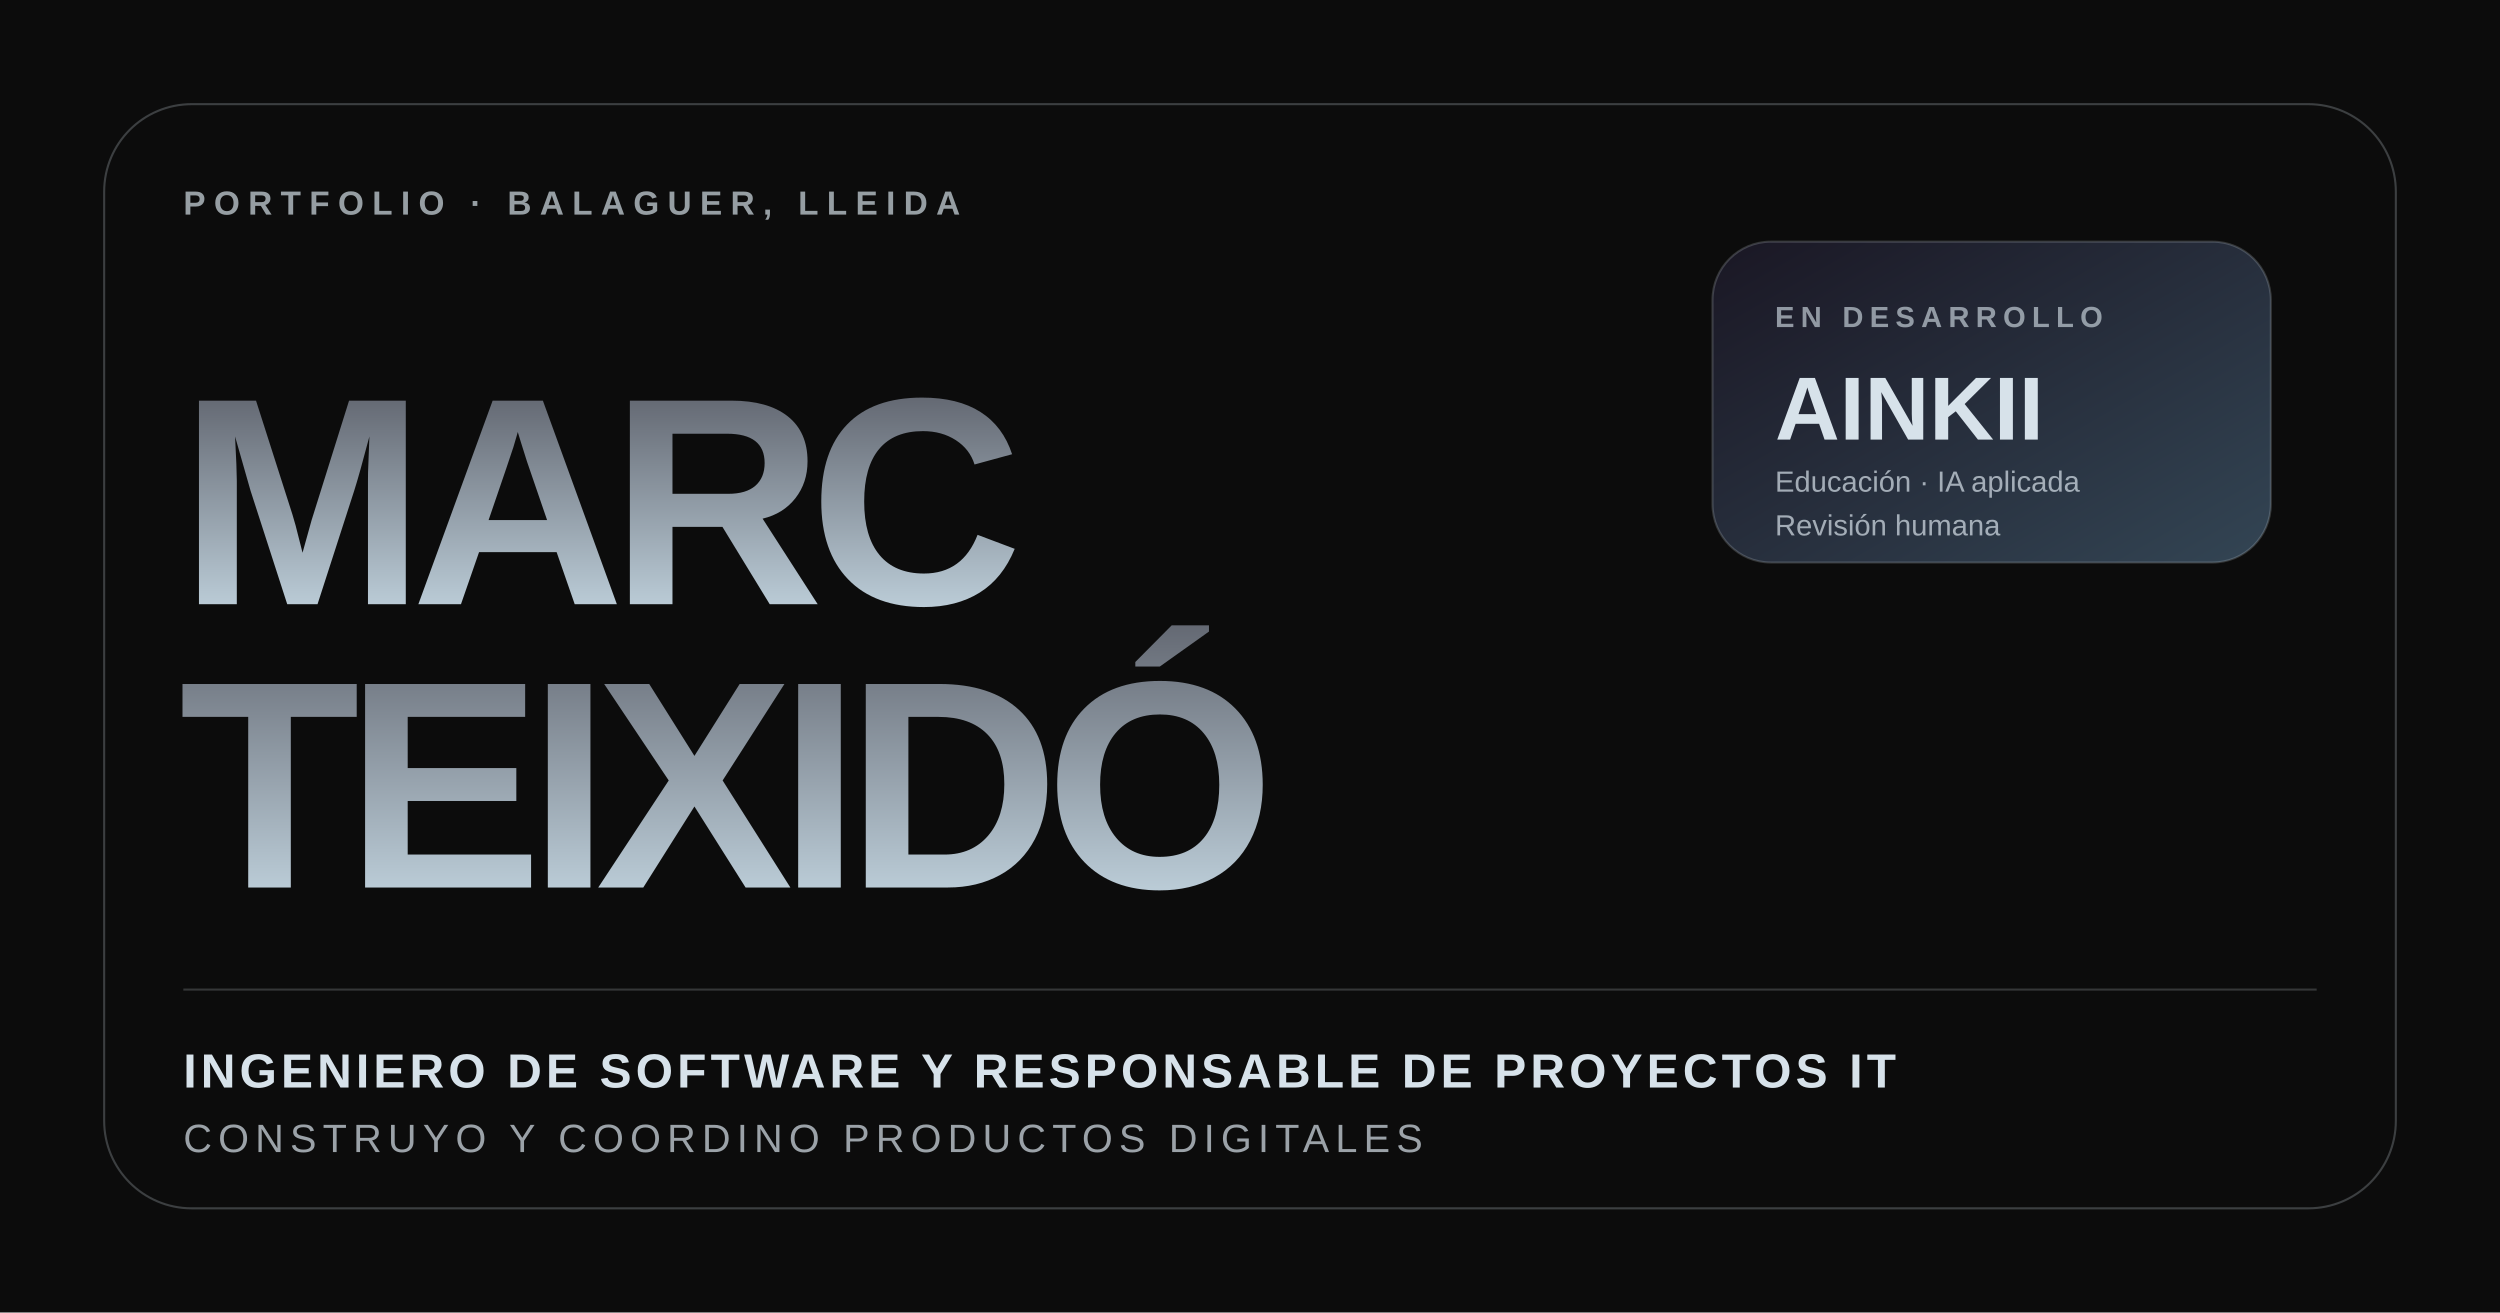
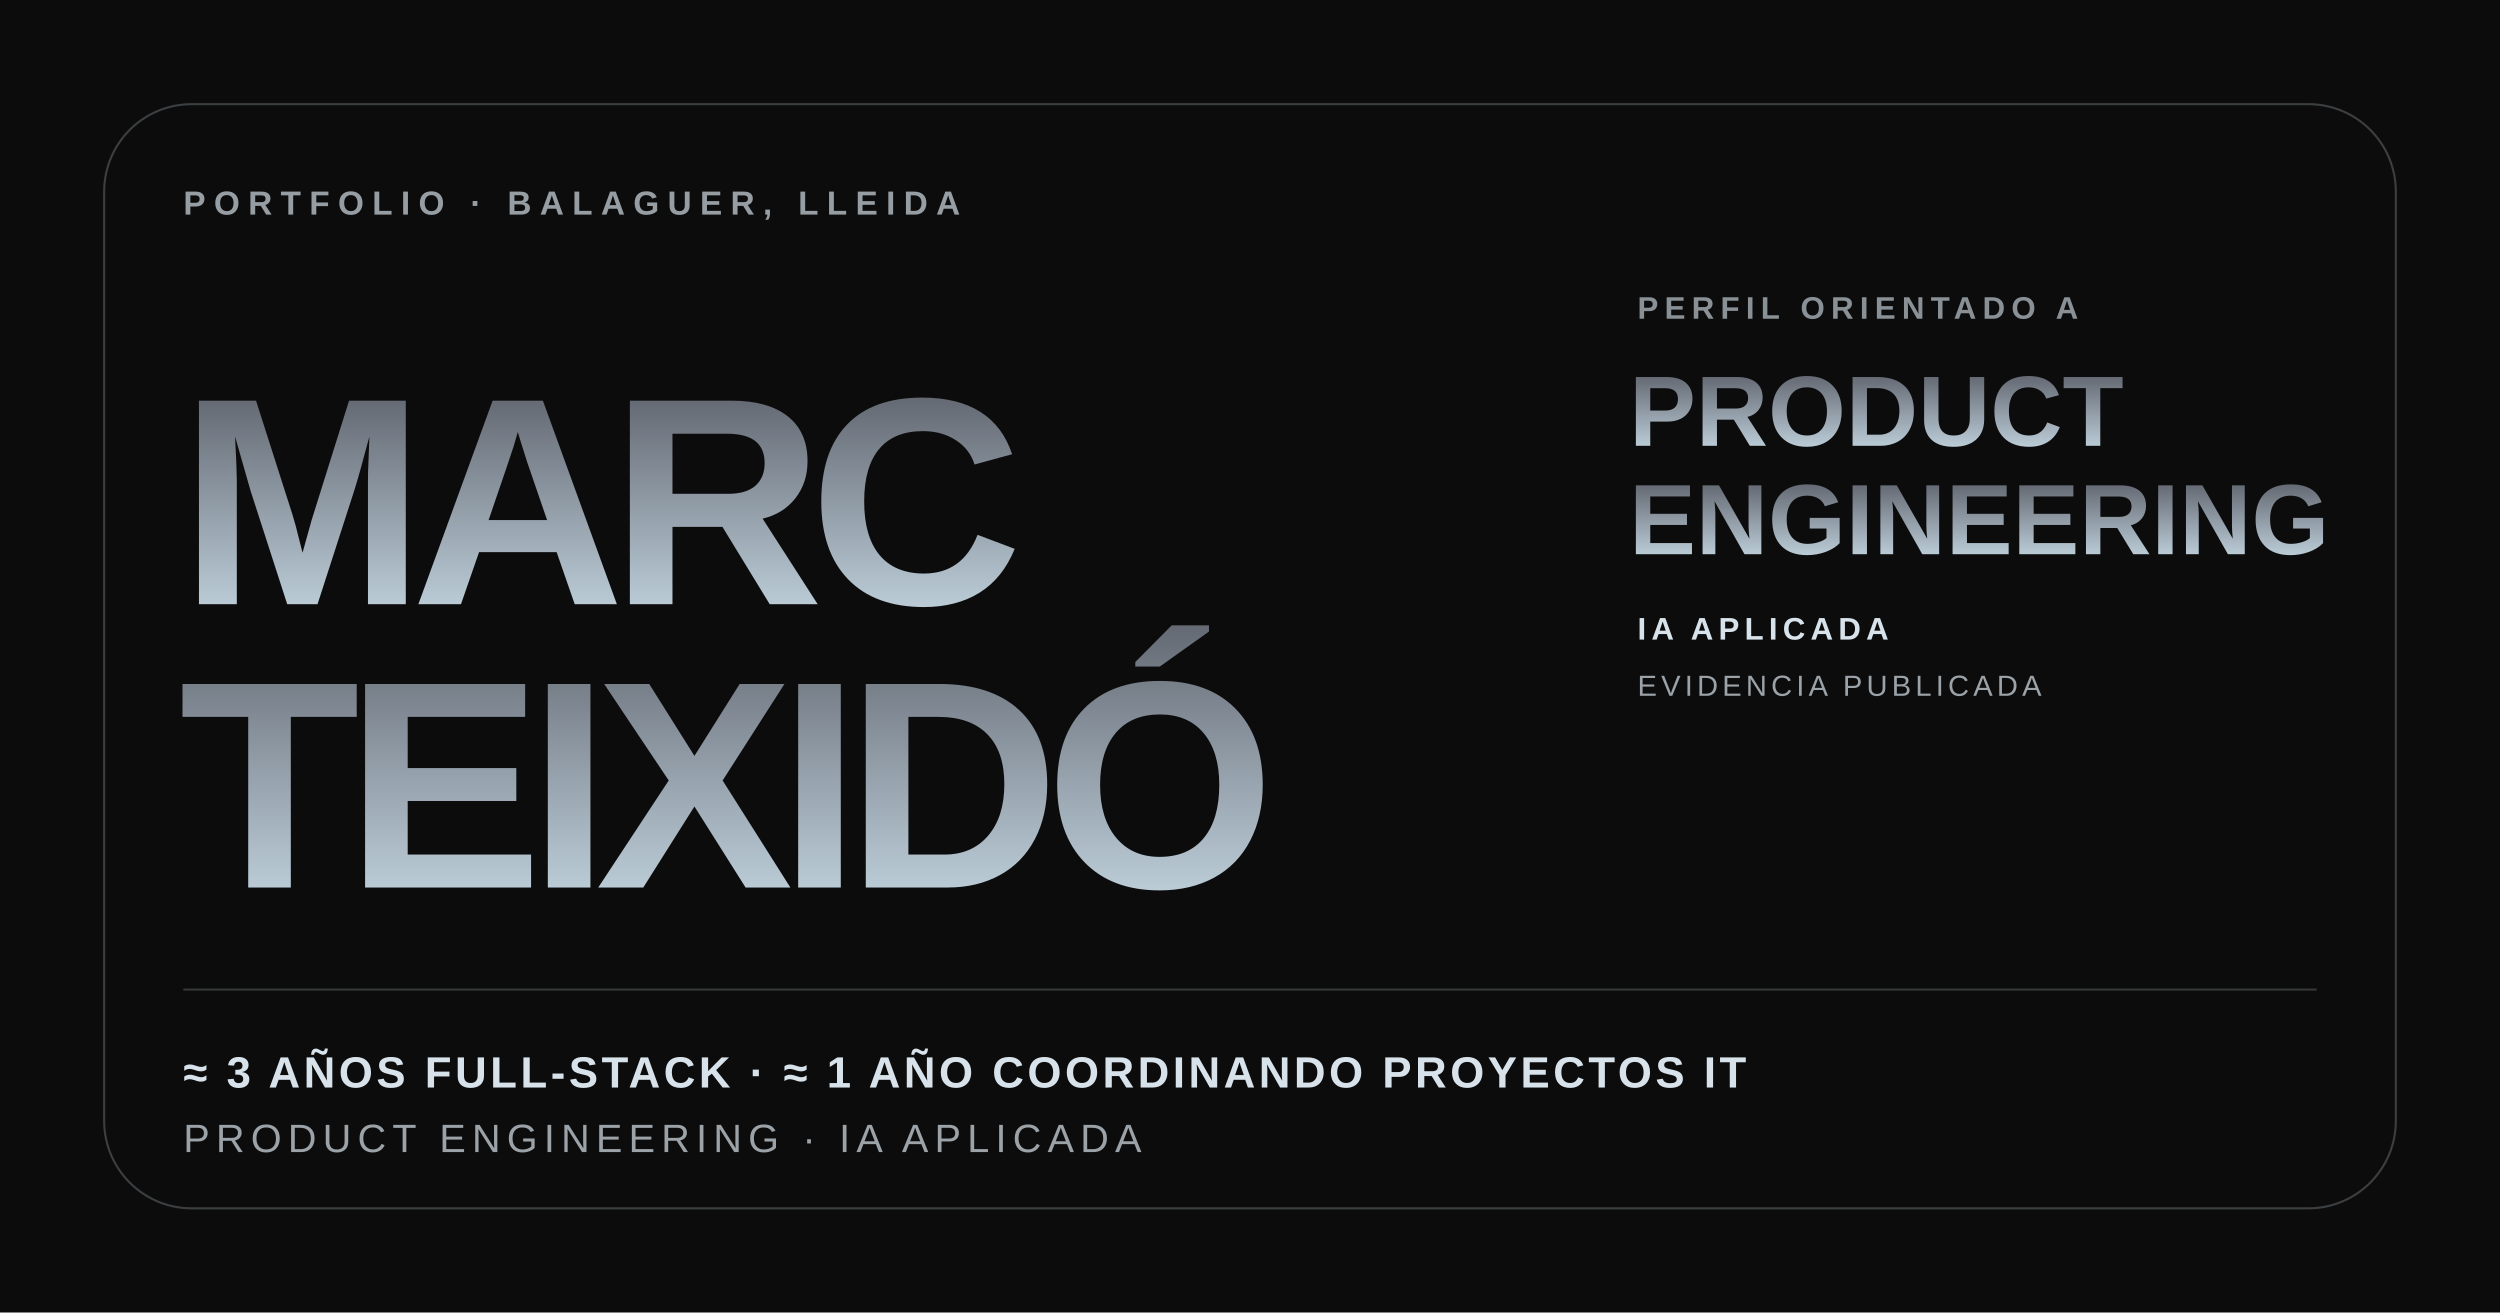
<svg xmlns="http://www.w3.org/2000/svg" width="1200" height="630" viewBox="0 0 1200 630" role="img" aria-labelledby="title description">
  <defs>
    <linearGradient id="type" x1="0" y1="0" x2="0" y2="1">
      <stop offset="0" stop-color="#646973" />
      <stop offset="1" stop-color="#BBCCD7" />
-     </linearGradient>
-     <linearGradient id="panel" x1="0" y1="0" x2="1" y2="1">
-       <stop offset="0" stop-color="#1A1724" />
-       <stop offset="1" stop-color="#334554" />
    </linearGradient>
  </defs>
  <rect width="1200" height="630" fill="#0C0C0C" />
  <rect x="50" y="50" width="1100" height="530" rx="42" fill="none" stroke="#D7E2EA" stroke-opacity=".24" />
  <text x="88" y="103" fill="#D7E2EA" fill-opacity=".68" font-family="Arial, sans-serif" font-size="16" font-weight="700" letter-spacing="4">PORTFOLIO · BALAGUER, LLEIDA</text>
  <text x="86" y="290" fill="url(#type)" font-family="Arial Black, Arial, sans-serif" font-size="142" font-weight="900" letter-spacing="-7">MARC</text>
  <text x="86" y="426" fill="url(#type)" font-family="Arial Black, Arial, sans-serif" font-size="142" font-weight="900" letter-spacing="-7">TEIXIDÓ</text>
-   <rect x="822" y="116" width="268" height="154" rx="28" fill="url(#panel)" stroke="#D7E2EA" stroke-opacity=".2" />
-   <text x="852" y="157" fill="#D7E2EA" fill-opacity=".62" font-family="Arial, sans-serif" font-size="14" font-weight="700" letter-spacing="3">EN DESARROLLO</text>
-   <text x="852" y="211" fill="#D7E2EA" font-family="Arial Black, Arial, sans-serif" font-size="43" font-weight="900">AINKII</text>
-   <text x="852" y="236" fill="#D7E2EA" fill-opacity=".7" font-family="Arial, sans-serif" font-size="14">Educación · IA aplicada</text>
-   <text x="852" y="257" fill="#D7E2EA" fill-opacity=".7" font-family="Arial, sans-serif" font-size="14">Revisión humana</text>
+   <text x="786" y="153" fill="#D7E2EA" fill-opacity=".62" font-family="Arial, sans-serif" font-size="15" font-weight="700" letter-spacing="3">PERFIL ORIENTADO A</text>
+   <text x="782" y="214" fill="url(#type)" font-family="Arial Black, Arial, sans-serif" font-size="48" font-weight="900">PRODUCT</text>
+   <text x="782" y="266" fill="url(#type)" font-family="Arial Black, Arial, sans-serif" font-size="48" font-weight="900">ENGINEERING</text>
+   <text x="786" y="307" fill="#D7E2EA" font-family="Arial, sans-serif" font-size="15" font-weight="700" letter-spacing="2.5">IA APLICADA</text>
+   <text x="786" y="334" fill="#D7E2EA" fill-opacity=".7" font-family="Arial, sans-serif" font-size="14" letter-spacing="2">EVIDENCIA PUBLICADA</text>
  <line x1="88" y1="475" x2="1112" y2="475" stroke="#D7E2EA" stroke-opacity=".2" />
-   <text x="88" y="522" fill="#D7E2EA" font-family="Arial, sans-serif" font-size="23" font-weight="700" letter-spacing="2">INGENIERO DE SOFTWARE Y RESPONSABLE DE PROYECTOS IT</text>
-   <text x="88" y="553" fill="#D7E2EA" fill-opacity=".7" font-family="Arial, sans-serif" font-size="19" letter-spacing="3">CONSTRUYO Y COORDINO PRODUCTOS DIGITALES</text>
+   <text x="88" y="522" fill="#D7E2EA" font-family="Arial, sans-serif" font-size="21" font-weight="700" letter-spacing="1.7">≈ 3 AÑOS FULL-STACK · ≈ 1 AÑO COORDINANDO PROYECTOS IT</text>
+   <text x="88" y="553" fill="#D7E2EA" fill-opacity=".7" font-family="Arial, sans-serif" font-size="19" letter-spacing="3">PRODUCT ENGINEERING · IA APLICADA</text>
</svg>
